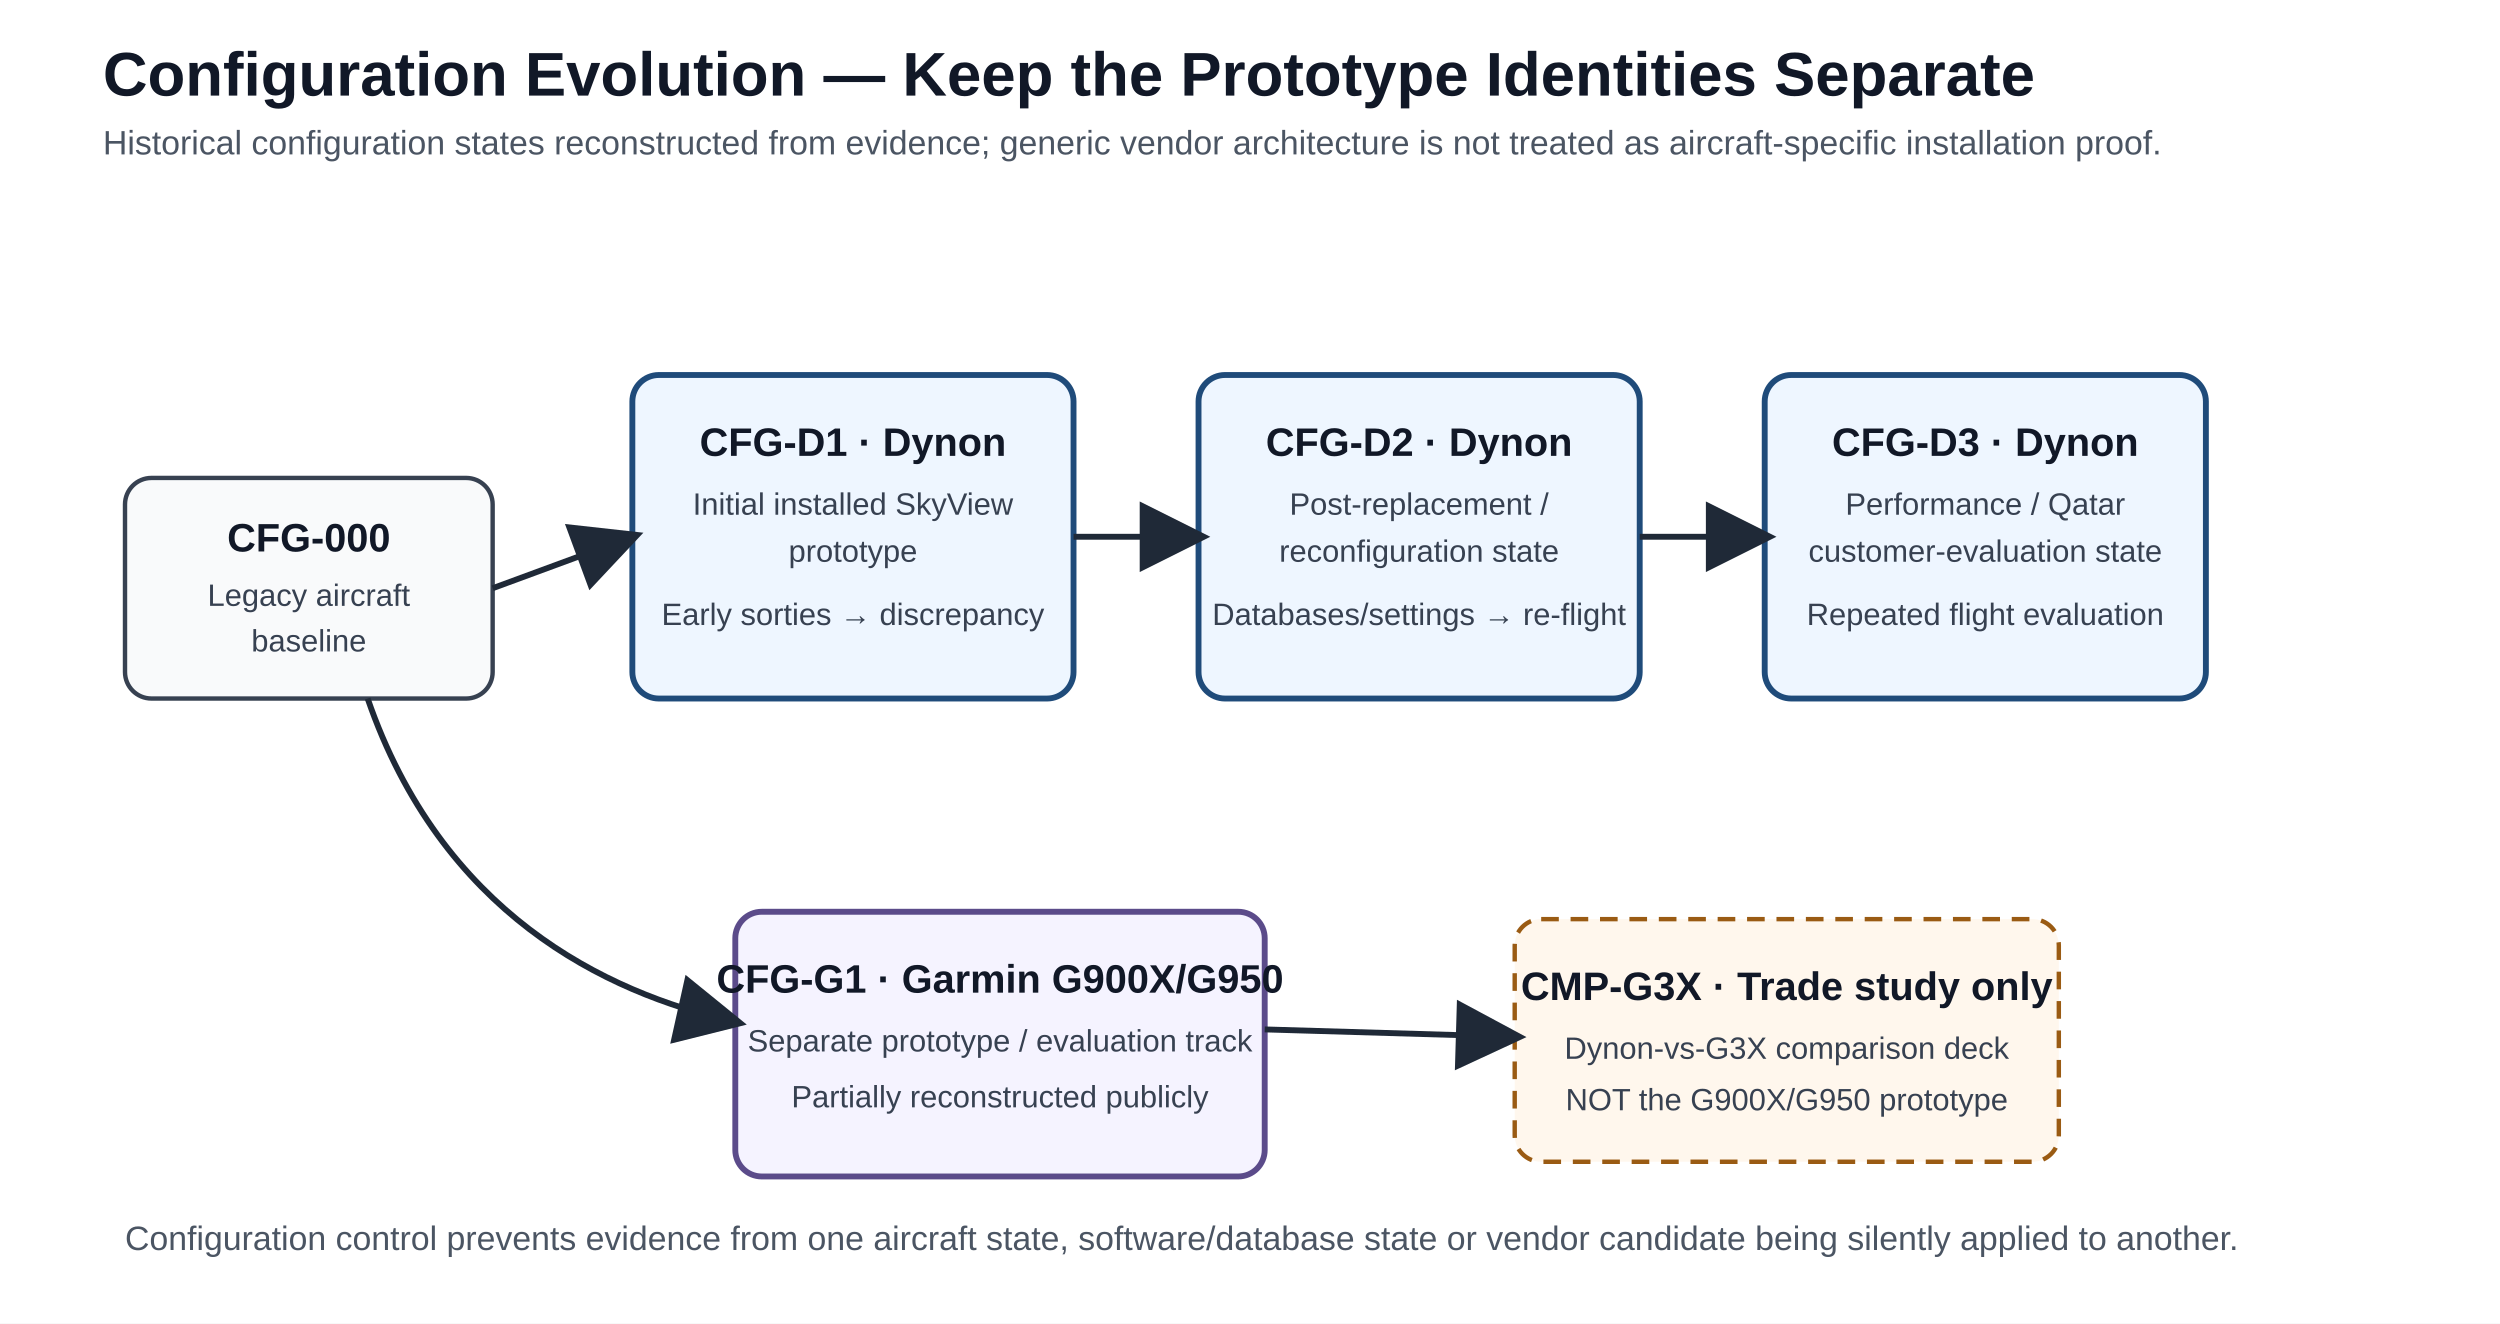
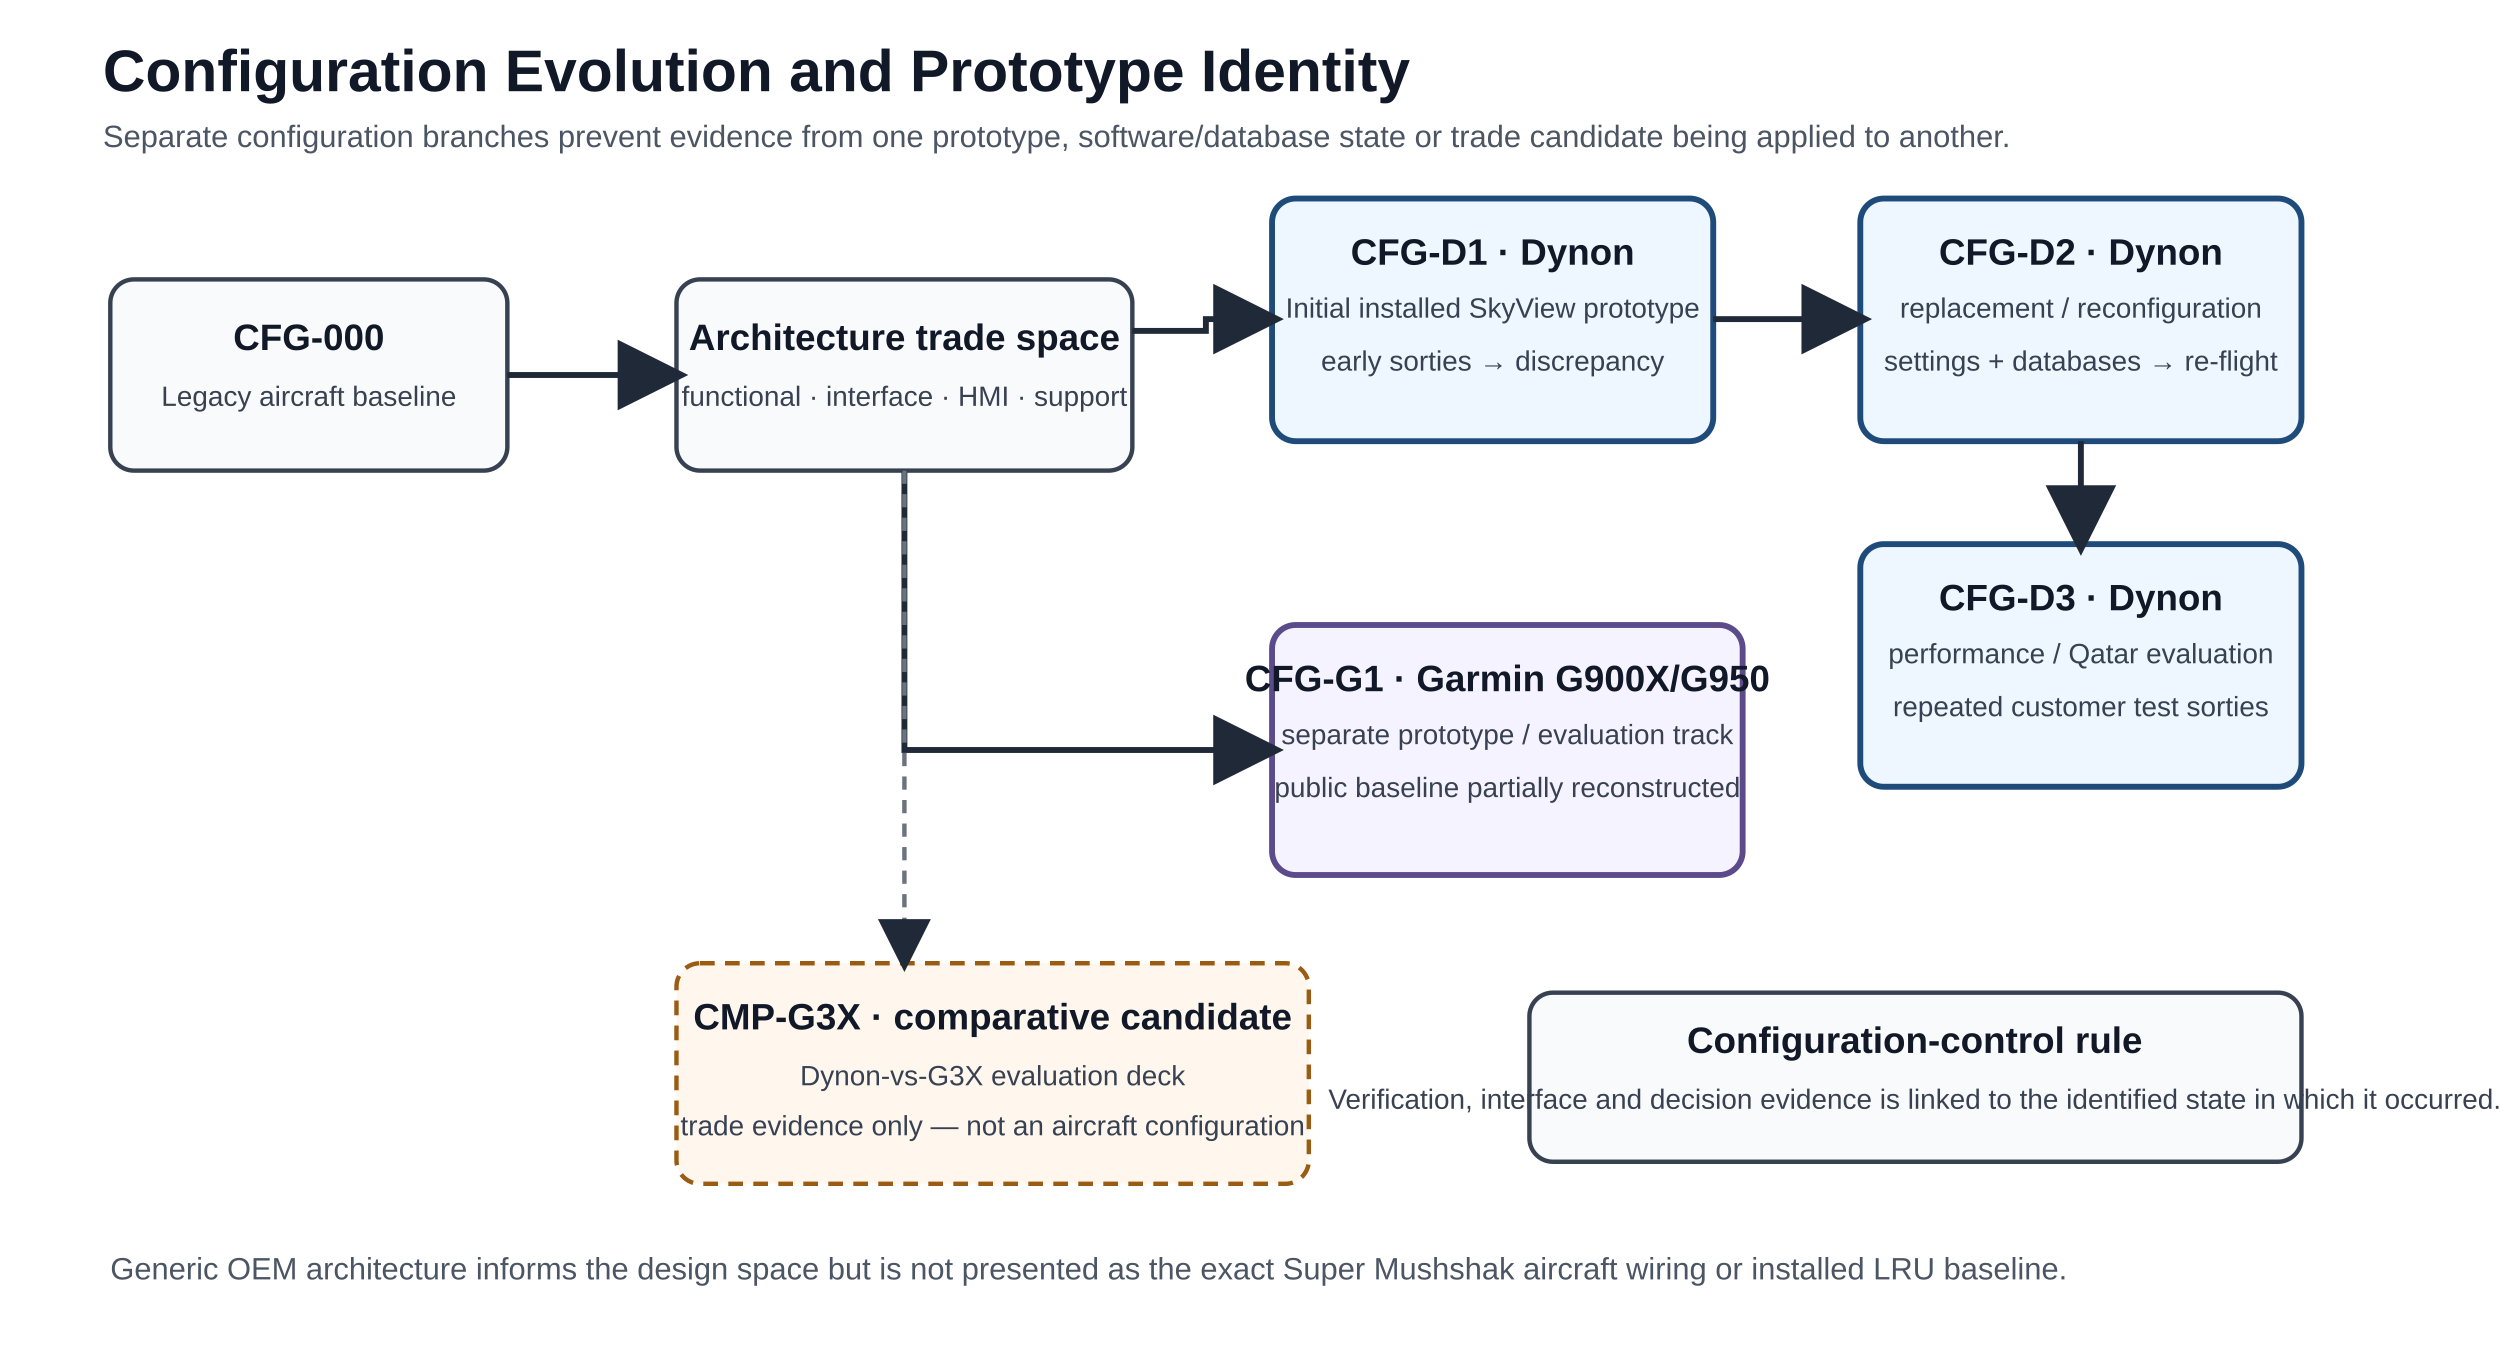
- <svg xmlns="http://www.w3.org/2000/svg" width="1700" height="900" viewBox="0 0 1700 900">
+ <svg xmlns="http://www.w3.org/2000/svg" width="1700" height="920" viewBox="0 0 1700 920">
  <defs>
    <marker id="a" markerWidth="12" markerHeight="12" refX="10" refY="6" orient="auto">
      <path d="M0,0 L12,6 L0,12 z" fill="#1f2937" />
    </marker>
-     <style>.ti{font:700 42px Arial,sans-serif;fill:#111827}.su{font:23px Arial,sans-serif;fill:#4b5563}.h{font:700 27px Arial,sans-serif;fill:#111827}.t{font:21px Arial,sans-serif;fill:#374151}.b{fill:#f9fafb;stroke:#374151;stroke-width:3}.d{fill:#eef6ff;stroke:#1f4b7a;stroke-width:4}.g{fill:#f5f3ff;stroke:#5b4b8a;stroke-width:4}.cmp{fill:#fff7ed;stroke:#9a5b13;stroke-width:3;stroke-dasharray:12 8}.l{stroke:#1f2937;stroke-width:4;fill:none;marker-end:url(#a)}</style>
+     <style>.ti{font:700 40px Arial,sans-serif;fill:#111827}.su{font:21px Arial,sans-serif;fill:#4b5563}.h{font:700 25px Arial,sans-serif;fill:#111827}.t{font:19px Arial,sans-serif;fill:#374151}.b{fill:#f9fafb;stroke:#374151;stroke-width:3}.d{fill:#eef6ff;stroke:#1f4b7a;stroke-width:4}.g{fill:#f5f3ff;stroke:#5b4b8a;stroke-width:4}.cmp{fill:#fff7ed;stroke:#9a5b13;stroke-width:3;stroke-dasharray:10 7}.l{stroke:#1f2937;stroke-width:4;fill:none;marker-end:url(#a)}.dl{stroke:#6b7280;stroke-width:3;fill:none;stroke-dasharray:9 7;marker-end:url(#a)}</style>
  </defs>
-   <rect width="1700" height="900" fill="white" />
-   <text x="70" y="65" class="ti">Configuration Evolution — Keep the Prototype Identities Separate</text>
-   <text x="70" y="105" class="su">Historical configuration states reconstructed from evidence; generic vendor architecture is not treated as aircraft-specific installation proof.</text>
-   <rect x="85" y="325" width="250" height="150" rx="18" class="b" />
-   <text x="210" y="375" text-anchor="middle" class="h">CFG-000</text>
-   <text x="210" y="412" text-anchor="middle" class="t">Legacy aircraft</text>
-   <text x="210" y="443" text-anchor="middle" class="t">baseline</text>
-   <rect x="430" y="255" width="300" height="220" rx="18" class="d" />
-   <text x="580" y="310" text-anchor="middle" class="h">CFG-D1 · Dynon</text>
-   <text x="580" y="350" text-anchor="middle" class="t">Initial installed SkyView</text>
-   <text x="580" y="382" text-anchor="middle" class="t">prototype</text>
-   <text x="580" y="425" text-anchor="middle" class="t">Early sorties → discrepancy</text>
-   <rect x="815" y="255" width="300" height="220" rx="18" class="d" />
-   <text x="965" y="310" text-anchor="middle" class="h">CFG-D2 · Dynon</text>
-   <text x="965" y="350" text-anchor="middle" class="t">Post-replacement /</text>
-   <text x="965" y="382" text-anchor="middle" class="t">reconfiguration state</text>
-   <text x="965" y="425" text-anchor="middle" class="t">Databases/settings → re-flight</text>
-   <rect x="1200" y="255" width="300" height="220" rx="18" class="d" />
-   <text x="1350" y="310" text-anchor="middle" class="h">CFG-D3 · Dynon</text>
-   <text x="1350" y="350" text-anchor="middle" class="t">Performance / Qatar</text>
-   <text x="1350" y="382" text-anchor="middle" class="t">customer-evaluation state</text>
-   <text x="1350" y="425" text-anchor="middle" class="t">Repeated flight evaluation</text>
-   <path d="M335 400 L430 365" class="l" />
-   <path d="M730 365 L815 365" class="l" />
-   <path d="M1115 365 L1200 365" class="l" />
-   <rect x="500" y="620" width="360" height="180" rx="18" class="g" />
-   <text x="680" y="675" text-anchor="middle" class="h">CFG-G1 · Garmin G900X/G950</text>
-   <text x="680" y="715" text-anchor="middle" class="t">Separate prototype / evaluation track</text>
-   <text x="680" y="753" text-anchor="middle" class="t">Partially reconstructed publicly</text>
-   <path d="M250 475 C300 620,410 675,500 695" class="l" />
-   <rect x="1030" y="625" width="370" height="165" rx="18" class="cmp" />
-   <text x="1215" y="680" text-anchor="middle" class="h">CMP-G3X · Trade study only</text>
-   <text x="1215" y="720" text-anchor="middle" class="t">Dynon-vs-G3X comparison deck</text>
-   <text x="1215" y="755" text-anchor="middle" class="t">NOT the G900X/G950 prototype</text>
-   <path d="M860 700 L1030 705" class="l" />
-   <text x="85" y="850" class="su">Configuration control prevents evidence from one aircraft state, software/database state or vendor candidate being silently applied to another.</text>
+   <rect width="1700" height="920" fill="white" />
+   <text x="70" y="62" class="ti">Configuration Evolution and Prototype Identity</text>
+   <text x="70" y="100" class="su">Separate configuration branches prevent evidence from one prototype, software/database state or trade candidate being applied to another.</text>
+   <rect x="75" y="190" width="270" height="130" rx="16" class="b" />
+   <text x="210" y="238" text-anchor="middle" class="h">CFG-000</text>
+   <text x="210" y="276" text-anchor="middle" class="t">Legacy aircraft baseline</text>
+   <rect x="460" y="190" width="310" height="130" rx="16" class="b" />
+   <text x="615" y="238" text-anchor="middle" class="h">Architecture trade space</text>
+   <text x="615" y="276" text-anchor="middle" class="t">functional · interface · HMI · support</text>
+   <path d="M345 255 H460" class="l" />
+   <rect x="865" y="135" width="300" height="165" rx="16" class="d" />
+   <text x="1015" y="180" text-anchor="middle" class="h">CFG-D1 · Dynon</text>
+   <text x="1015" y="216" text-anchor="middle" class="t">Initial installed SkyView prototype</text>
+   <text x="1015" y="252" text-anchor="middle" class="t">early sorties → discrepancy</text>
+   <rect x="1265" y="135" width="300" height="165" rx="16" class="d" />
+   <text x="1415" y="180" text-anchor="middle" class="h">CFG-D2 · Dynon</text>
+   <text x="1415" y="216" text-anchor="middle" class="t">replacement / reconfiguration</text>
+   <text x="1415" y="252" text-anchor="middle" class="t">settings + databases → re-flight</text>
+   <path d="M770 225 H820 V217 H865" class="l" />
+   <path d="M1165 217 H1265" class="l" />
+   <rect x="1265" y="370" width="300" height="165" rx="16" class="d" />
+   <text x="1415" y="415" text-anchor="middle" class="h">CFG-D3 · Dynon</text>
+   <text x="1415" y="451" text-anchor="middle" class="t">performance / Qatar evaluation</text>
+   <text x="1415" y="487" text-anchor="middle" class="t">repeated customer test sorties</text>
+   <path d="M1415 300 V370" class="l" />
+   <rect x="865" y="425" width="320" height="170" rx="16" class="g" />
+   <text x="1025" y="470" text-anchor="middle" class="h">CFG-G1 · Garmin G900X/G950</text>
+   <text x="1025" y="506" text-anchor="middle" class="t">separate prototype / evaluation track</text>
+   <text x="1025" y="542" text-anchor="middle" class="t">public baseline partially reconstructed</text>
+   <path d="M615 320 V510 H865" class="l" />
+   <rect x="460" y="655" width="430" height="150" rx="16" class="cmp" />
+   <text x="675" y="700" text-anchor="middle" class="h">CMP-G3X · comparative candidate</text>
+   <text x="675" y="738" text-anchor="middle" class="t">Dynon-vs-G3X evaluation deck</text>
+   <text x="675" y="772" text-anchor="middle" class="t">trade evidence only — not an aircraft configuration</text>
+   <path d="M615 320 V655" class="dl" />
+   <rect x="1040" y="675" width="525" height="115" rx="16" class="b" />
+   <text x="1302" y="716" text-anchor="middle" class="h">Configuration-control rule</text>
+   <text x="1302" y="754" text-anchor="middle" class="t">Verification, interface and decision evidence is linked to the identified state in which it occurred.</text>
+   <text x="75" y="870" class="su">Generic OEM architecture informs the design space but is not presented as the exact Super Mushshak aircraft wiring or installed LRU baseline.</text>
</svg>
